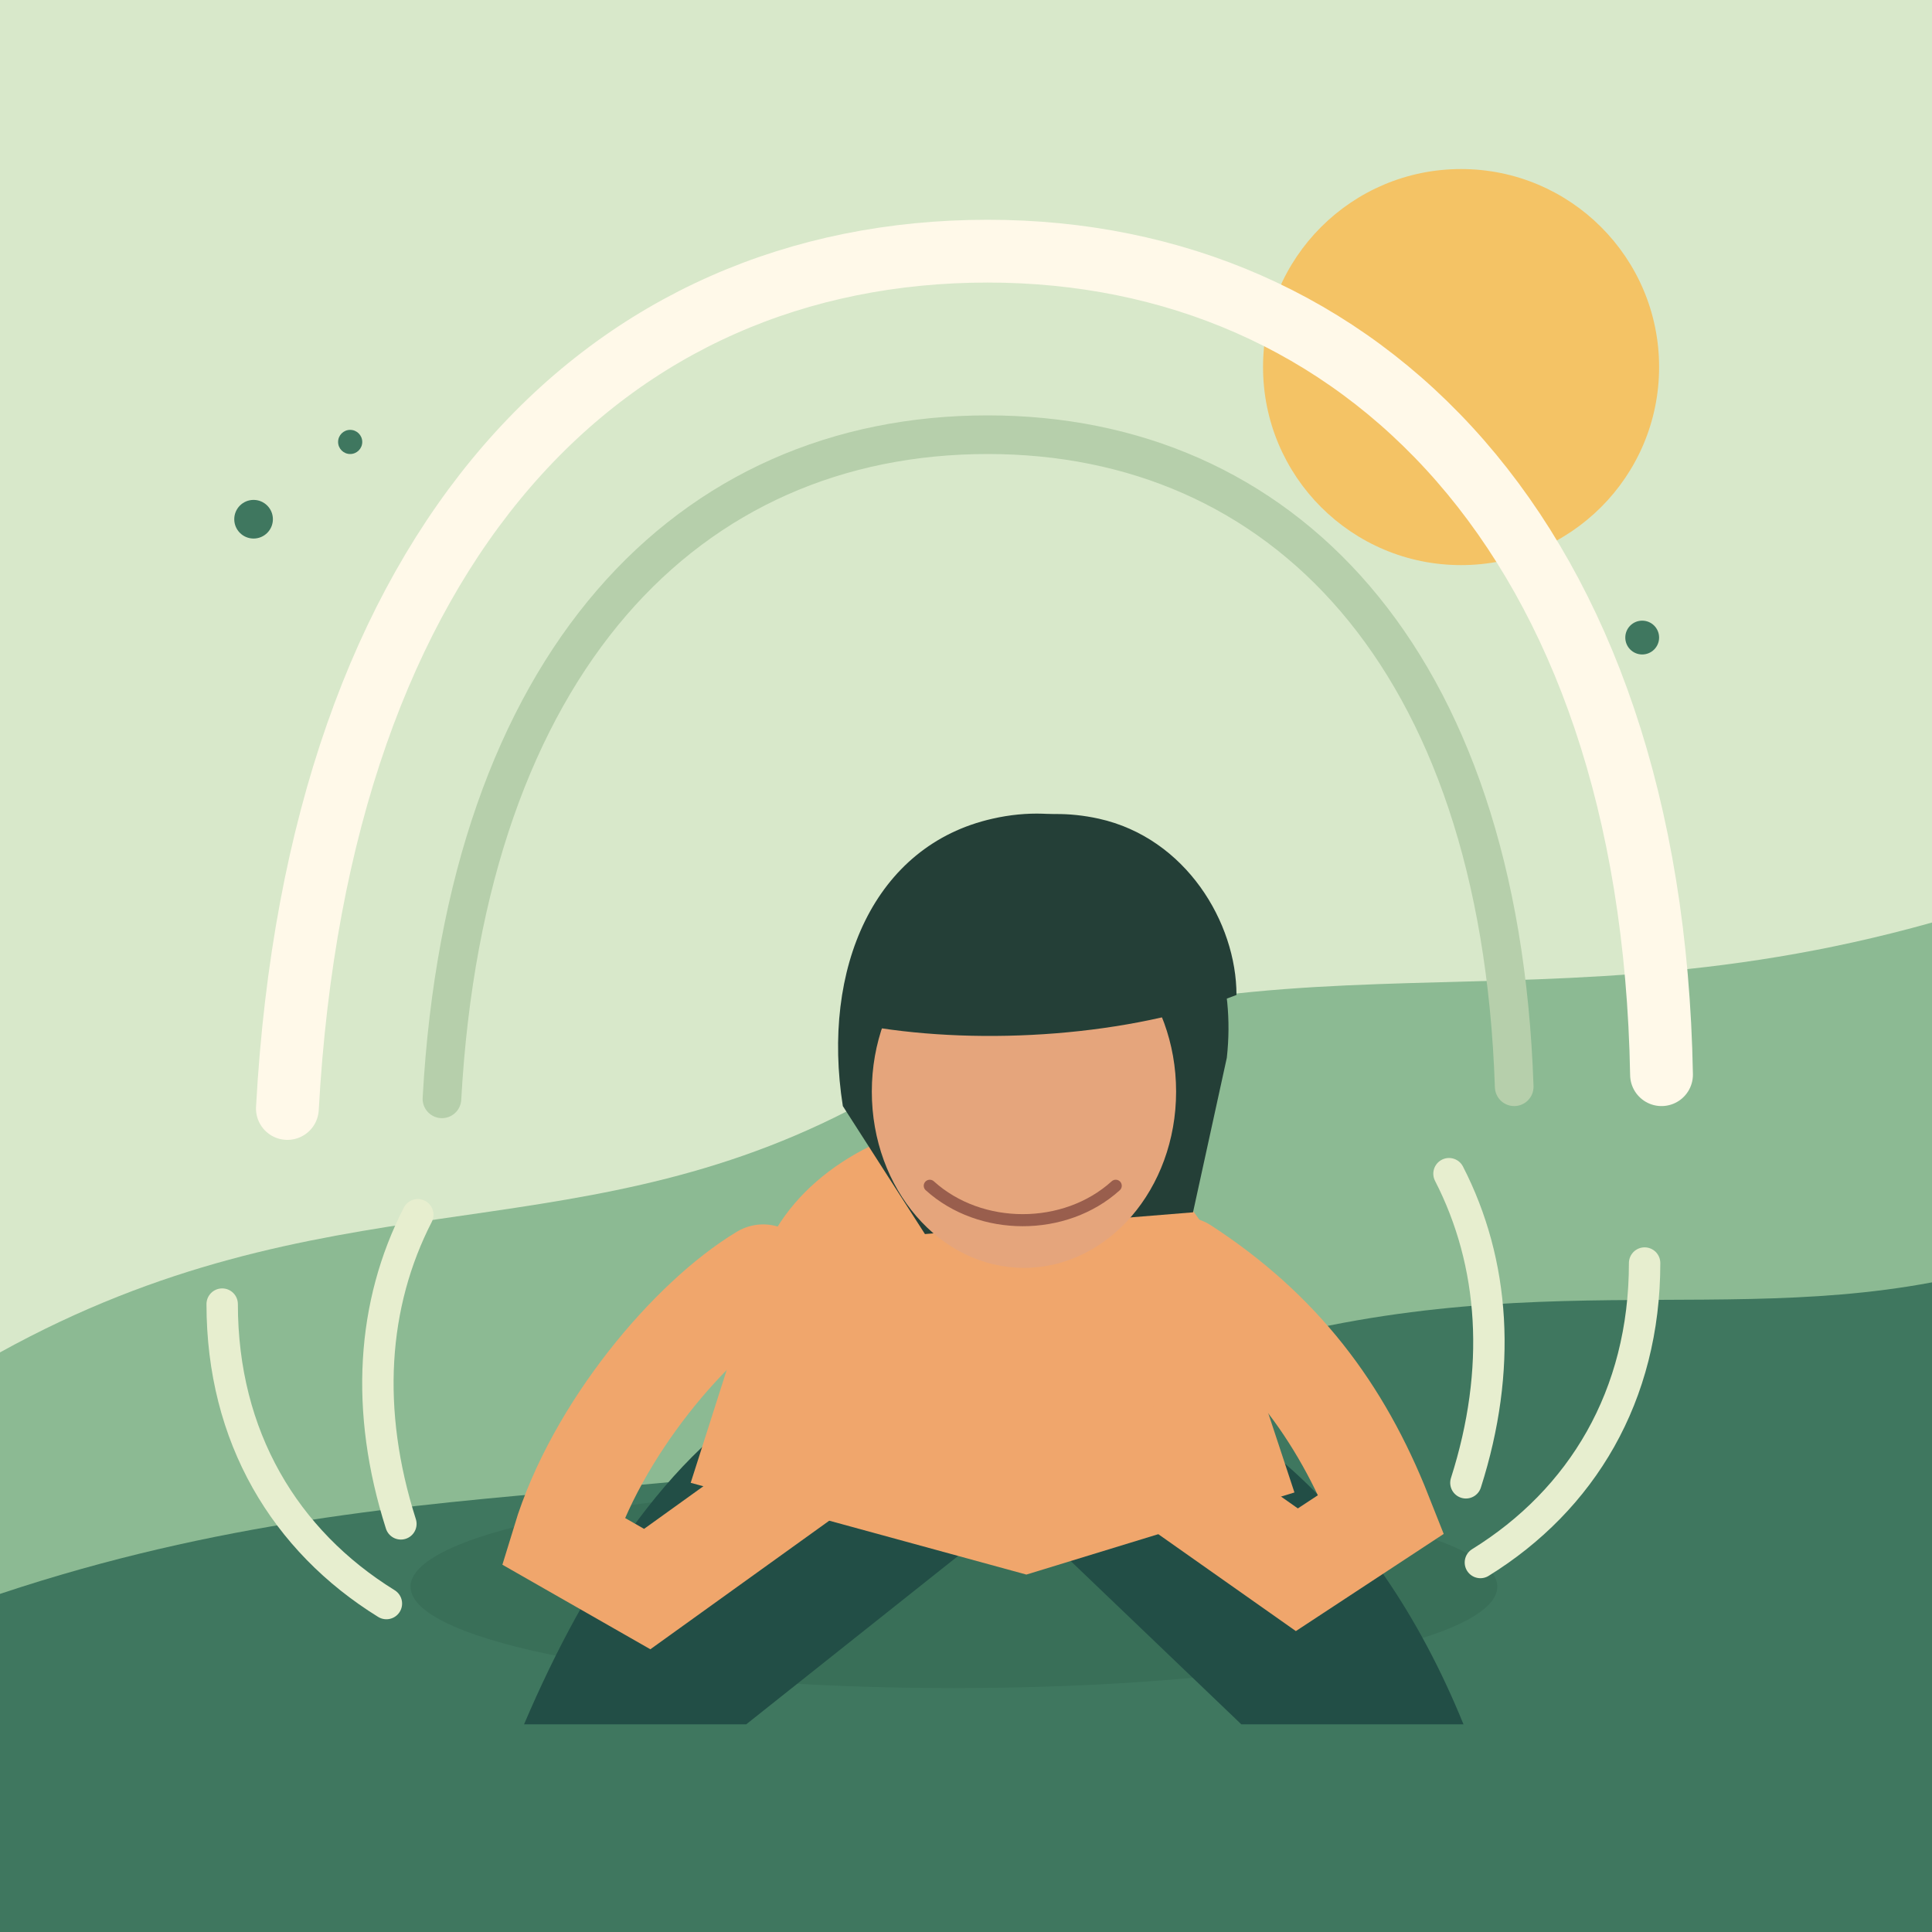
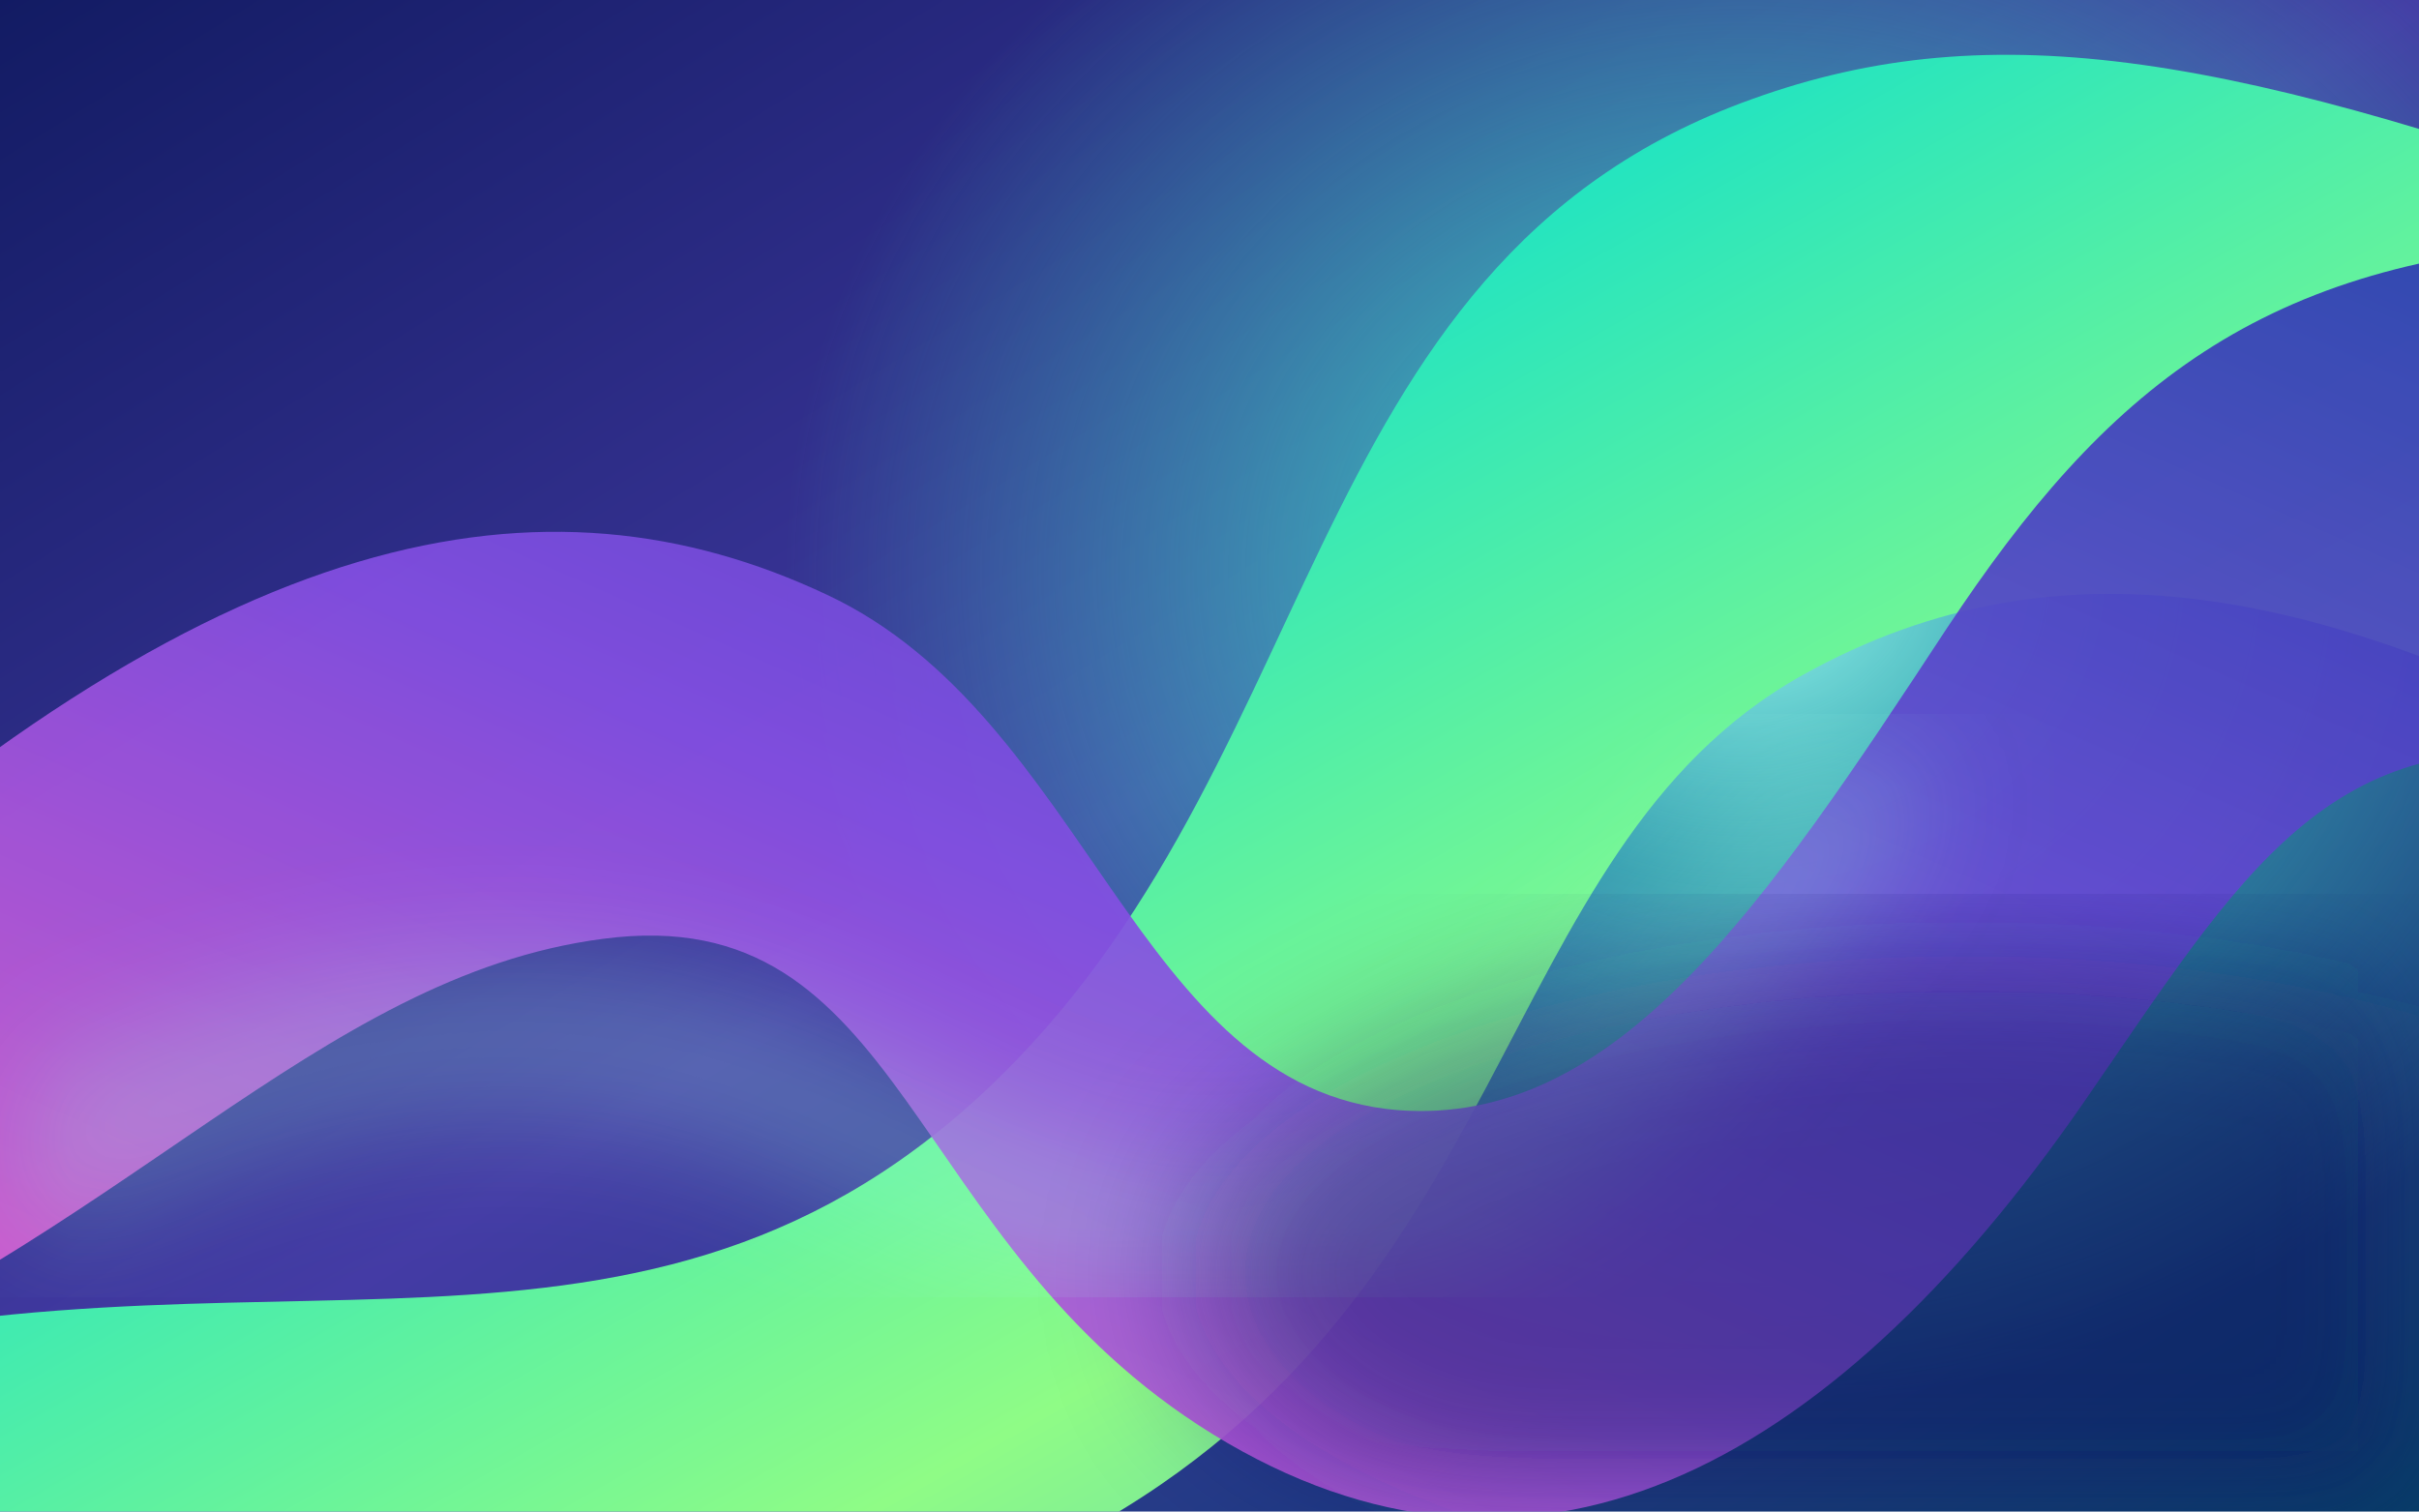
- <svg xmlns="http://www.w3.org/2000/svg" viewBox="0 0 800 800" role="img" aria-label="A person resting beneath a sheltering green arch">
-   <rect width="800" height="800" fill="#d8e8ca" />
-   <circle cx="605" cy="152" r="82" fill="#f4c365" />
-   <path d="M0 560C134 486 234 520 351 460c165-86 271-28 449-78v418H0Z" fill="#8cba93" />
-   <path d="M0 660c180-60 315-27 463-85 143-57 236-25 337-44v269H0Z" fill="#3f775f" />
-   <path d="M119 459C132 223 252 104 409 104c154 0 275 118 279 341" fill="none" stroke="#fff9e9" stroke-width="26" stroke-linecap="round" />
-   <path d="M183 455c10-181 102-275 226-275 121 0 212 91 218 270" fill="none" stroke="#b6cfab" stroke-width="16" stroke-linecap="round" />
-   <ellipse cx="395" cy="657" rx="225" ry="42" fill="#295845" opacity=".27" />
-   <path d="M329 572c-49 24-86 81-112 142h92l112-89 93 89h92c-37-91-100-143-174-156Z" fill="#224e46" />
-   <path d="M316 520c24-63 140-86 185-8l35 106-111 34-139-38Z" fill="#f0a66c" />
-   <path d="M316 528c-30 18-69 64-83 110l35 20 96-69M490 525c40 26 65 59 82 102l-35 23-88-62" fill="none" stroke="#f0a66c" stroke-width="42" stroke-linecap="round" />
-   <path d="M349 458c-9-57 13-108 62-119 57-13 104 36 97 99l-14 64-111 9Z" fill="#243f37" />
-   <ellipse cx="424" cy="452" rx="63" ry="73" fill="#e5a57c" />
-   <path d="M360 425c6-60 45-97 95-86 36 8 57 43 57 73-44 17-105 21-152 13Z" fill="#243f37" />
-   <path d="M385 491c21 19 56 19 77 0" fill="none" stroke="#995e4d" stroke-width="5" stroke-linecap="round" />
-   <path d="M160 664c-42-26-68-69-68-124m74 91c-15-47-12-91 7-128m440 144c42-26 68-69 68-124m-74 91c15-47 12-91-7-128" fill="none" stroke="#e7eecf" stroke-width="13" stroke-linecap="round" />
-   <circle cx="105" cy="215" r="8" fill="#3f775f" />
-   <circle cx="145" cy="183" r="5" fill="#3f775f" />
-   <circle cx="680" cy="264" r="7" fill="#3f775f" />
+ <svg xmlns="http://www.w3.org/2000/svg" viewBox="0 0 1440 900" preserveAspectRatio="xMidYMid slice">
+   <defs>
+     <linearGradient id="sky" x2="1" y2="1">
+       <stop stop-color="#121b63" />
+       <stop offset=".5" stop-color="#443ba5" />
+       <stop offset="1" stop-color="#043b68" />
+     </linearGradient>
+     <radialGradient id="glow">
+       <stop stop-color="#a1fff3" stop-opacity=".96" />
+       <stop offset=".38" stop-color="#3af0c6" stop-opacity=".55" />
+       <stop offset="1" stop-color="#3af0c6" stop-opacity="0" />
+     </radialGradient>
+     <linearGradient id="ribbon" x1="0" y1="0" x2="1" y2="1">
+       <stop stop-color="#0c5b91" />
+       <stop offset=".3" stop-color="#10e0ca" />
+       <stop offset=".62" stop-color="#8ffc86" />
+       <stop offset="1" stop-color="#2a94ee" />
+     </linearGradient>
+     <linearGradient id="violet" x1="0" y1="1" x2="1" y2="0">
+       <stop stop-color="#f864ca" />
+       <stop offset=".48" stop-color="#844fe3" />
+       <stop offset="1" stop-color="#283aaf" />
+     </linearGradient>
+     <filter id="soft">
+       <feGaussianBlur stdDeviation="44" />
+     </filter>
+   </defs>
+   <rect width="1440" height="900" fill="url(#sky)" />
+   <ellipse cx="1040" cy="340" rx="580" ry="500" fill="url(#glow)" />
+   <path d="M-190 822C129 721 362 847 575 660c218-192 191-502 468-601 144-52 288-27 563 74v338c-213-123-379-155-533-69-188 105-167 377-441 517C333 1072 153 839-190 1063Z" fill="url(#ribbon)" />
+   <path d="M-156 574C130 307 326 276 492 354c156 73 184 294 340 307 130 10 218-121 327-287 94-142 187-220 381-230v308c-154-25-206 69-300 205-153 221-331 312-518 197-185-114-182-319-363-295C189 581 71 740-156 829Z" fill="url(#violet)" opacity=".92" />
+   <path d="M-84 743C180 601 330 586 495 662c95 44 137 79 235 76 160-5 282-155 388-284" fill="none" stroke="#9effe3" stroke-opacity=".46" stroke-width="52" filter="url(#soft)" />
+   <ellipse cx="1170" cy="758" rx="460" ry="188" fill="#0e185e" opacity=".48" filter="url(#soft)" />
</svg>
